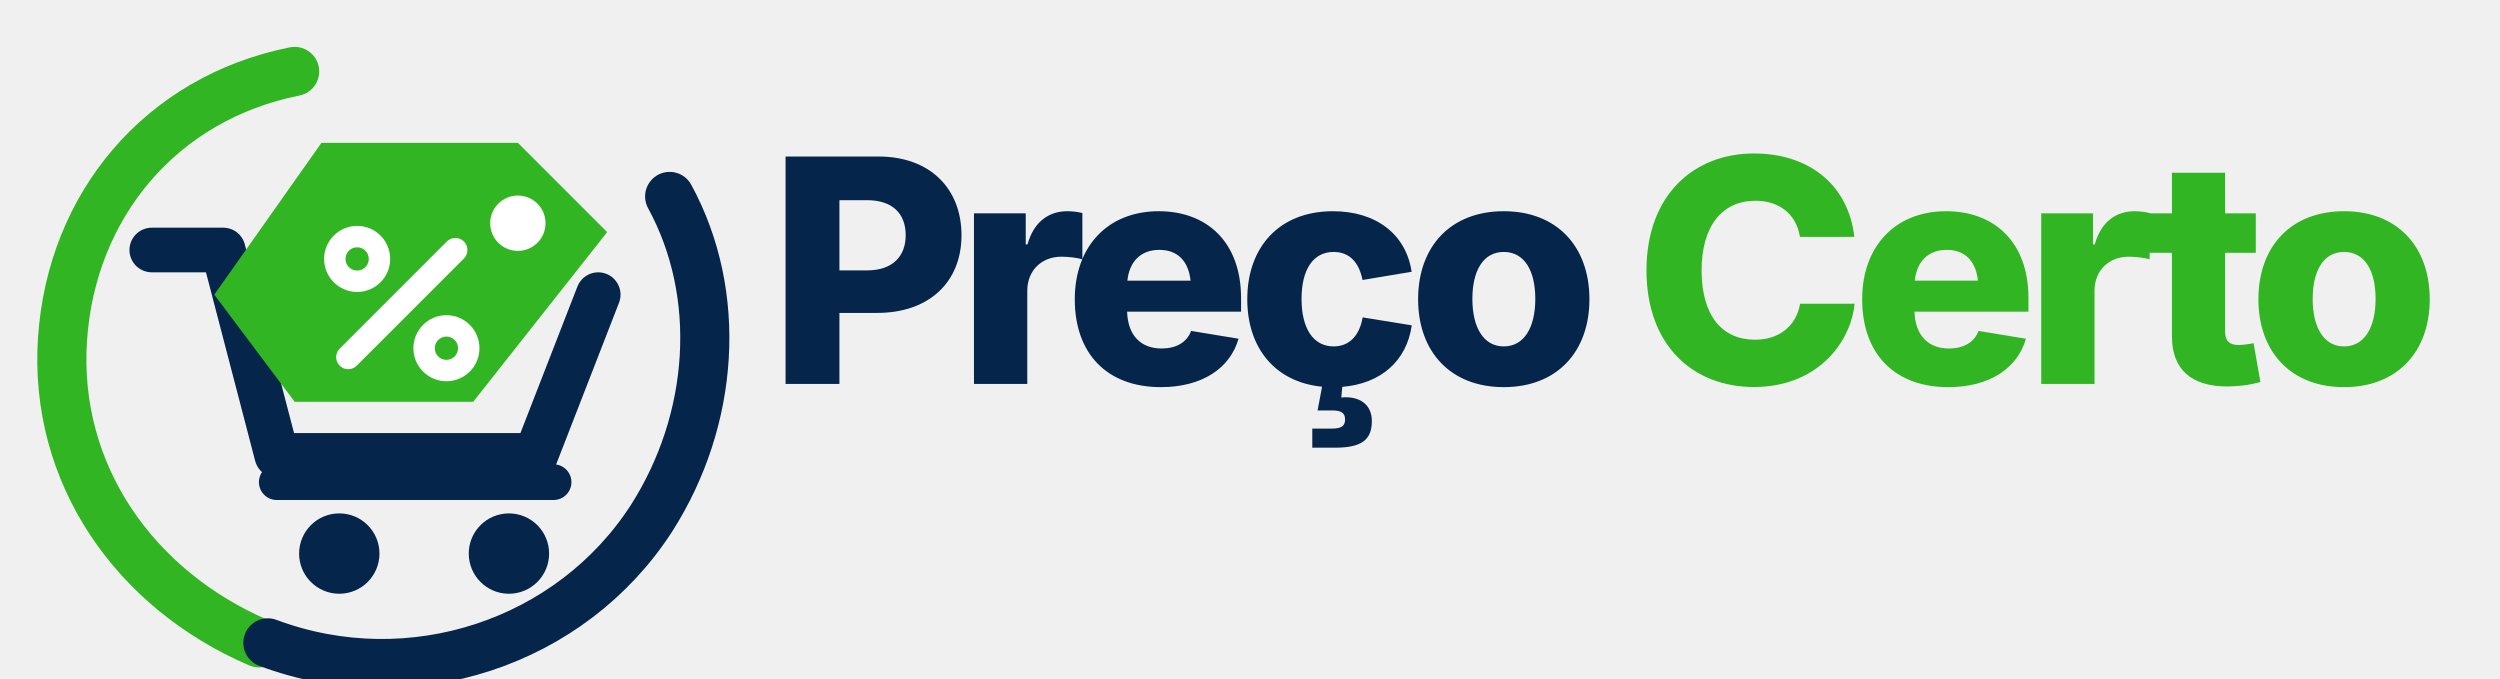
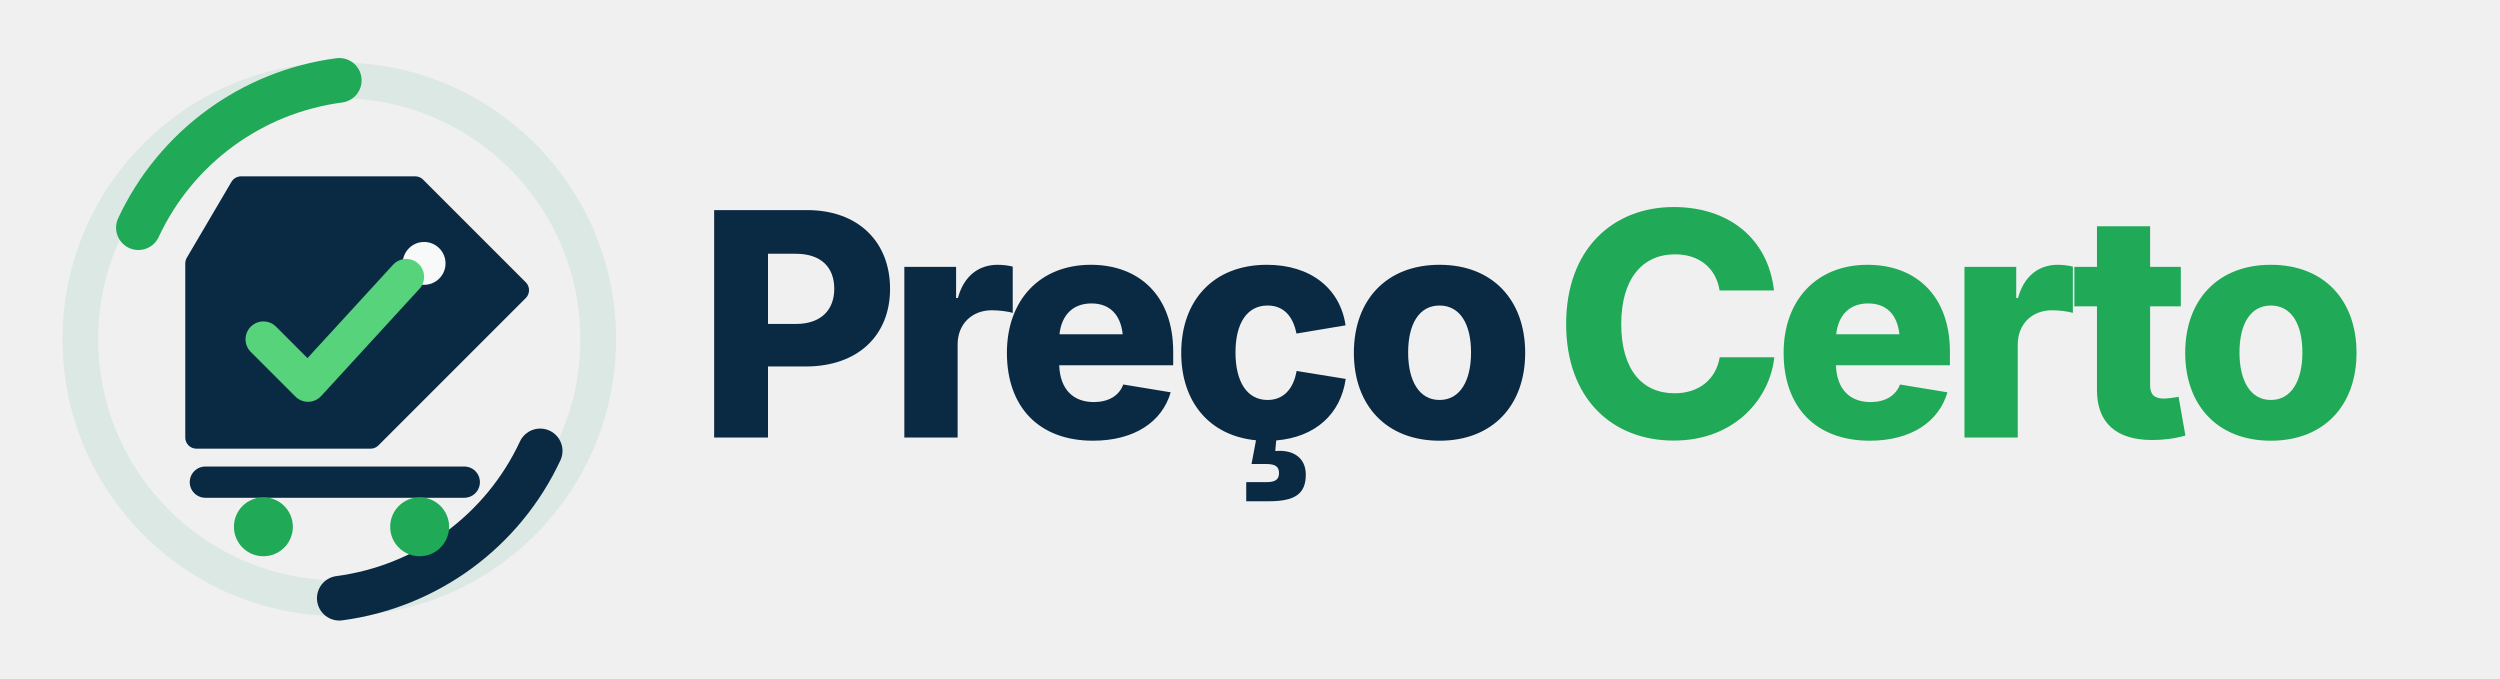
- <svg xmlns="http://www.w3.org/2000/svg" width="280" height="76" viewBox="0 0 280 76" role="img" aria-labelledby="title desc">
-   <g transform="translate(2 3)">
-     <path d="M31 5C16 8 6 20 5 35c-1 15 8 28 22 34" fill="none" stroke="#31B522" stroke-width="5.5" stroke-linecap="round" />
-     <path d="M28 69c16 6 34 0 43-14 7-11 8-25 2-36" fill="none" stroke="#05264A" stroke-width="5.5" stroke-linecap="round" />
-     <path d="M15 25h8l6 23h29l7-18" fill="none" stroke="#05264A" stroke-width="5" stroke-linecap="round" stroke-linejoin="round" />
-     <path d="M29 51h31" stroke="#05264A" stroke-width="4" stroke-linecap="round" />
-     <circle cx="36" cy="59" r="4.5" fill="#05264A" />
-     <circle cx="55" cy="59" r="4.5" fill="#05264A" />
-     <path d="M34 13h22l10 10-15 19H31L22 30Z" fill="#31B522" />
-     <circle cx="56" cy="22" r="3.1" fill="#fff" />
-     <circle cx="38" cy="26" r="2.5" fill="none" stroke="#fff" stroke-width="2.4" />
-     <circle cx="48" cy="36" r="2.5" fill="none" stroke="#fff" stroke-width="2.4" />
-     <path d="M49 25 37 37" stroke="#fff" stroke-width="2.7" stroke-linecap="round" />
+ <svg xmlns="http://www.w3.org/2000/svg" width="280" height="76" viewBox="0 0 280 76" role="img" aria-labelledby="logo-title logo-desc">
+   <g fill="none" stroke-linecap="round" stroke-linejoin="round">
+     <circle cx="38" cy="38" r="29" stroke="#DCE8E3" stroke-width="4" />
+     <path d="M15.5 25.5A29 29 0 0 1 38 9" stroke="#20A957" stroke-width="5" />
+     <path d="M60.5 50.5A29 29 0 0 1 38 67" stroke="#0A2A43" stroke-width="5" />
+     <path d="M27 21h19.5L58 32.5 41.5 49H22V29.5Z" fill="#0A2A43" stroke="#0A2A43" stroke-width="2.5" />
+     <circle cx="47.5" cy="29.5" r="2.4" fill="#F7FAF9" stroke="none" />
+     <path d="m29.5 38 5 5 11-12" stroke="#57D47B" stroke-width="4" />
+     <path d="M23 54h29" stroke="#0A2A43" stroke-width="3.5" />
+     <circle cx="29.5" cy="59" r="3.3" fill="#20A957" stroke="none" />
+     <circle cx="47" cy="59" r="3.3" fill="#20A957" stroke="none" />
  </g>
-   <text x="86" y="43" fill="#05264A" font-family="Typeclear, Manrope, Inter, Arial, sans-serif" font-size="35" font-weight="800" letter-spacing="-1.7">Preço</text>
-   <text x="183" y="43" fill="#31B522" font-family="Typeclear, Manrope, Inter, Arial, sans-serif" font-size="35" font-weight="800" letter-spacing="-1.7">Certo</text>
+   <text x="78" y="49" fill="#0A2A43" font-family="Inter, Arial, sans-serif" font-size="35" font-weight="800" letter-spacing="-1.5">Preço</text>
+   <text x="174" y="49" fill="#20A957" font-family="Inter, Arial, sans-serif" font-size="35" font-weight="800" letter-spacing="-1.5">Certo</text>
</svg>
